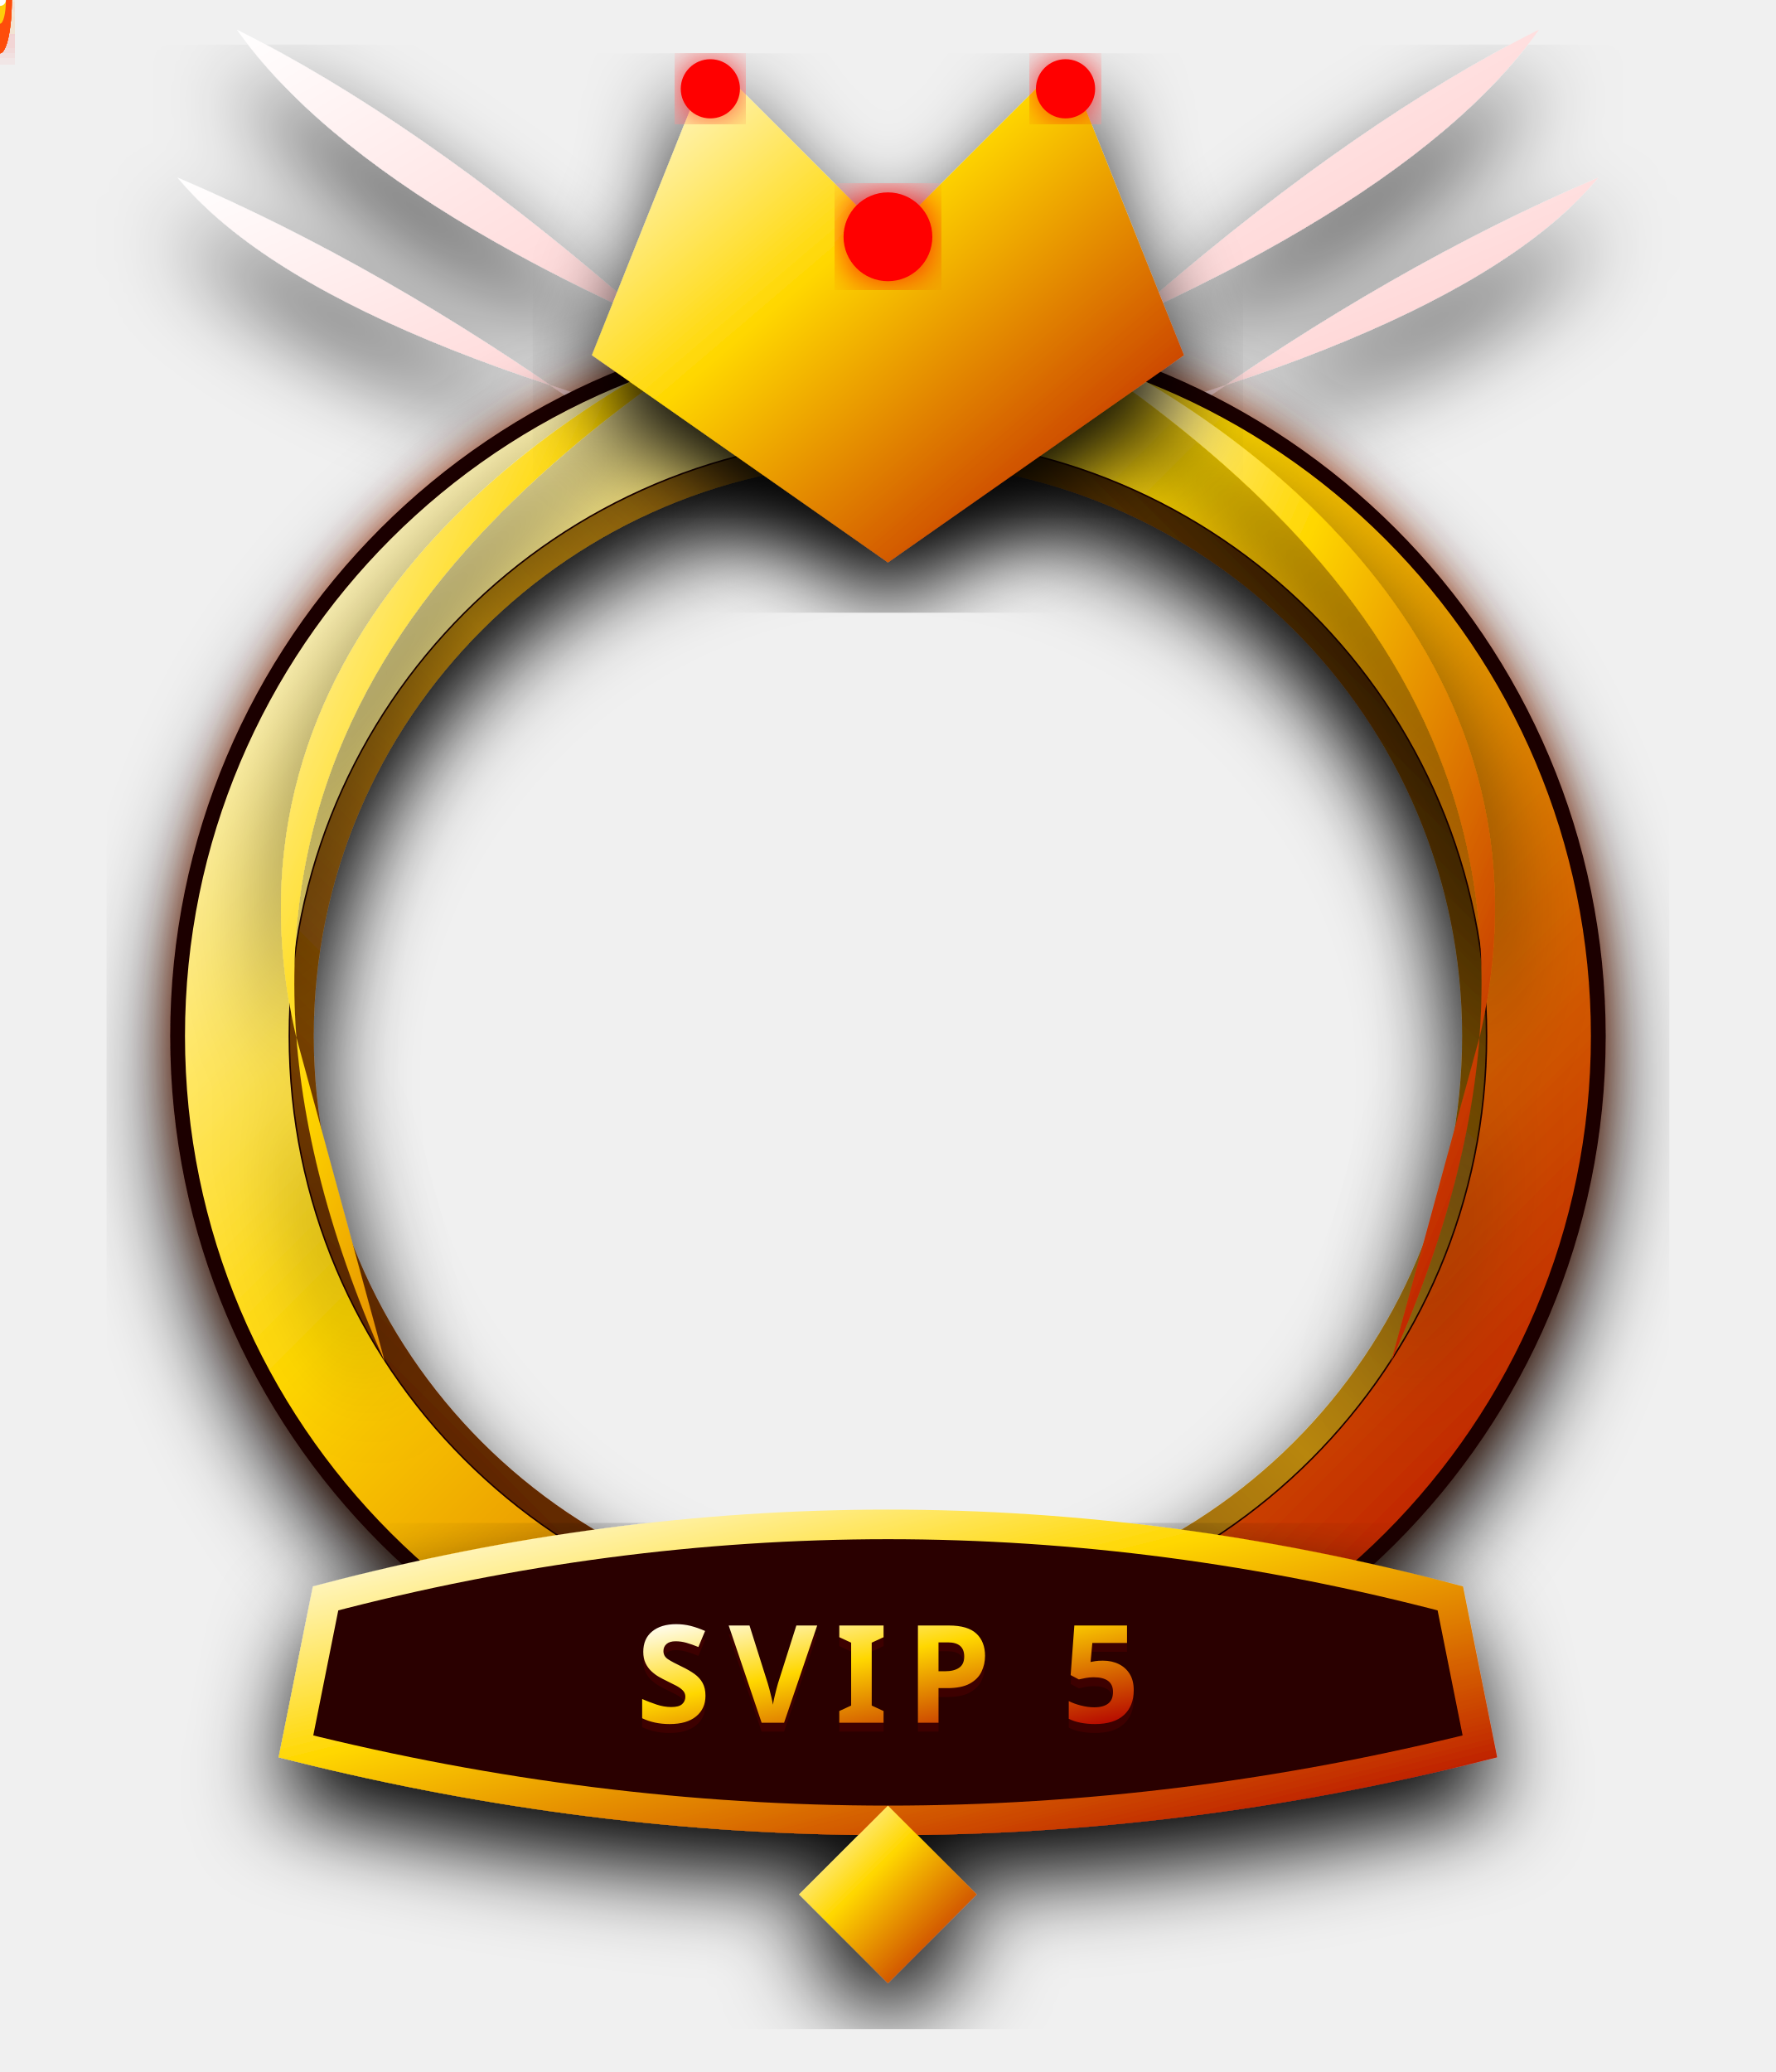
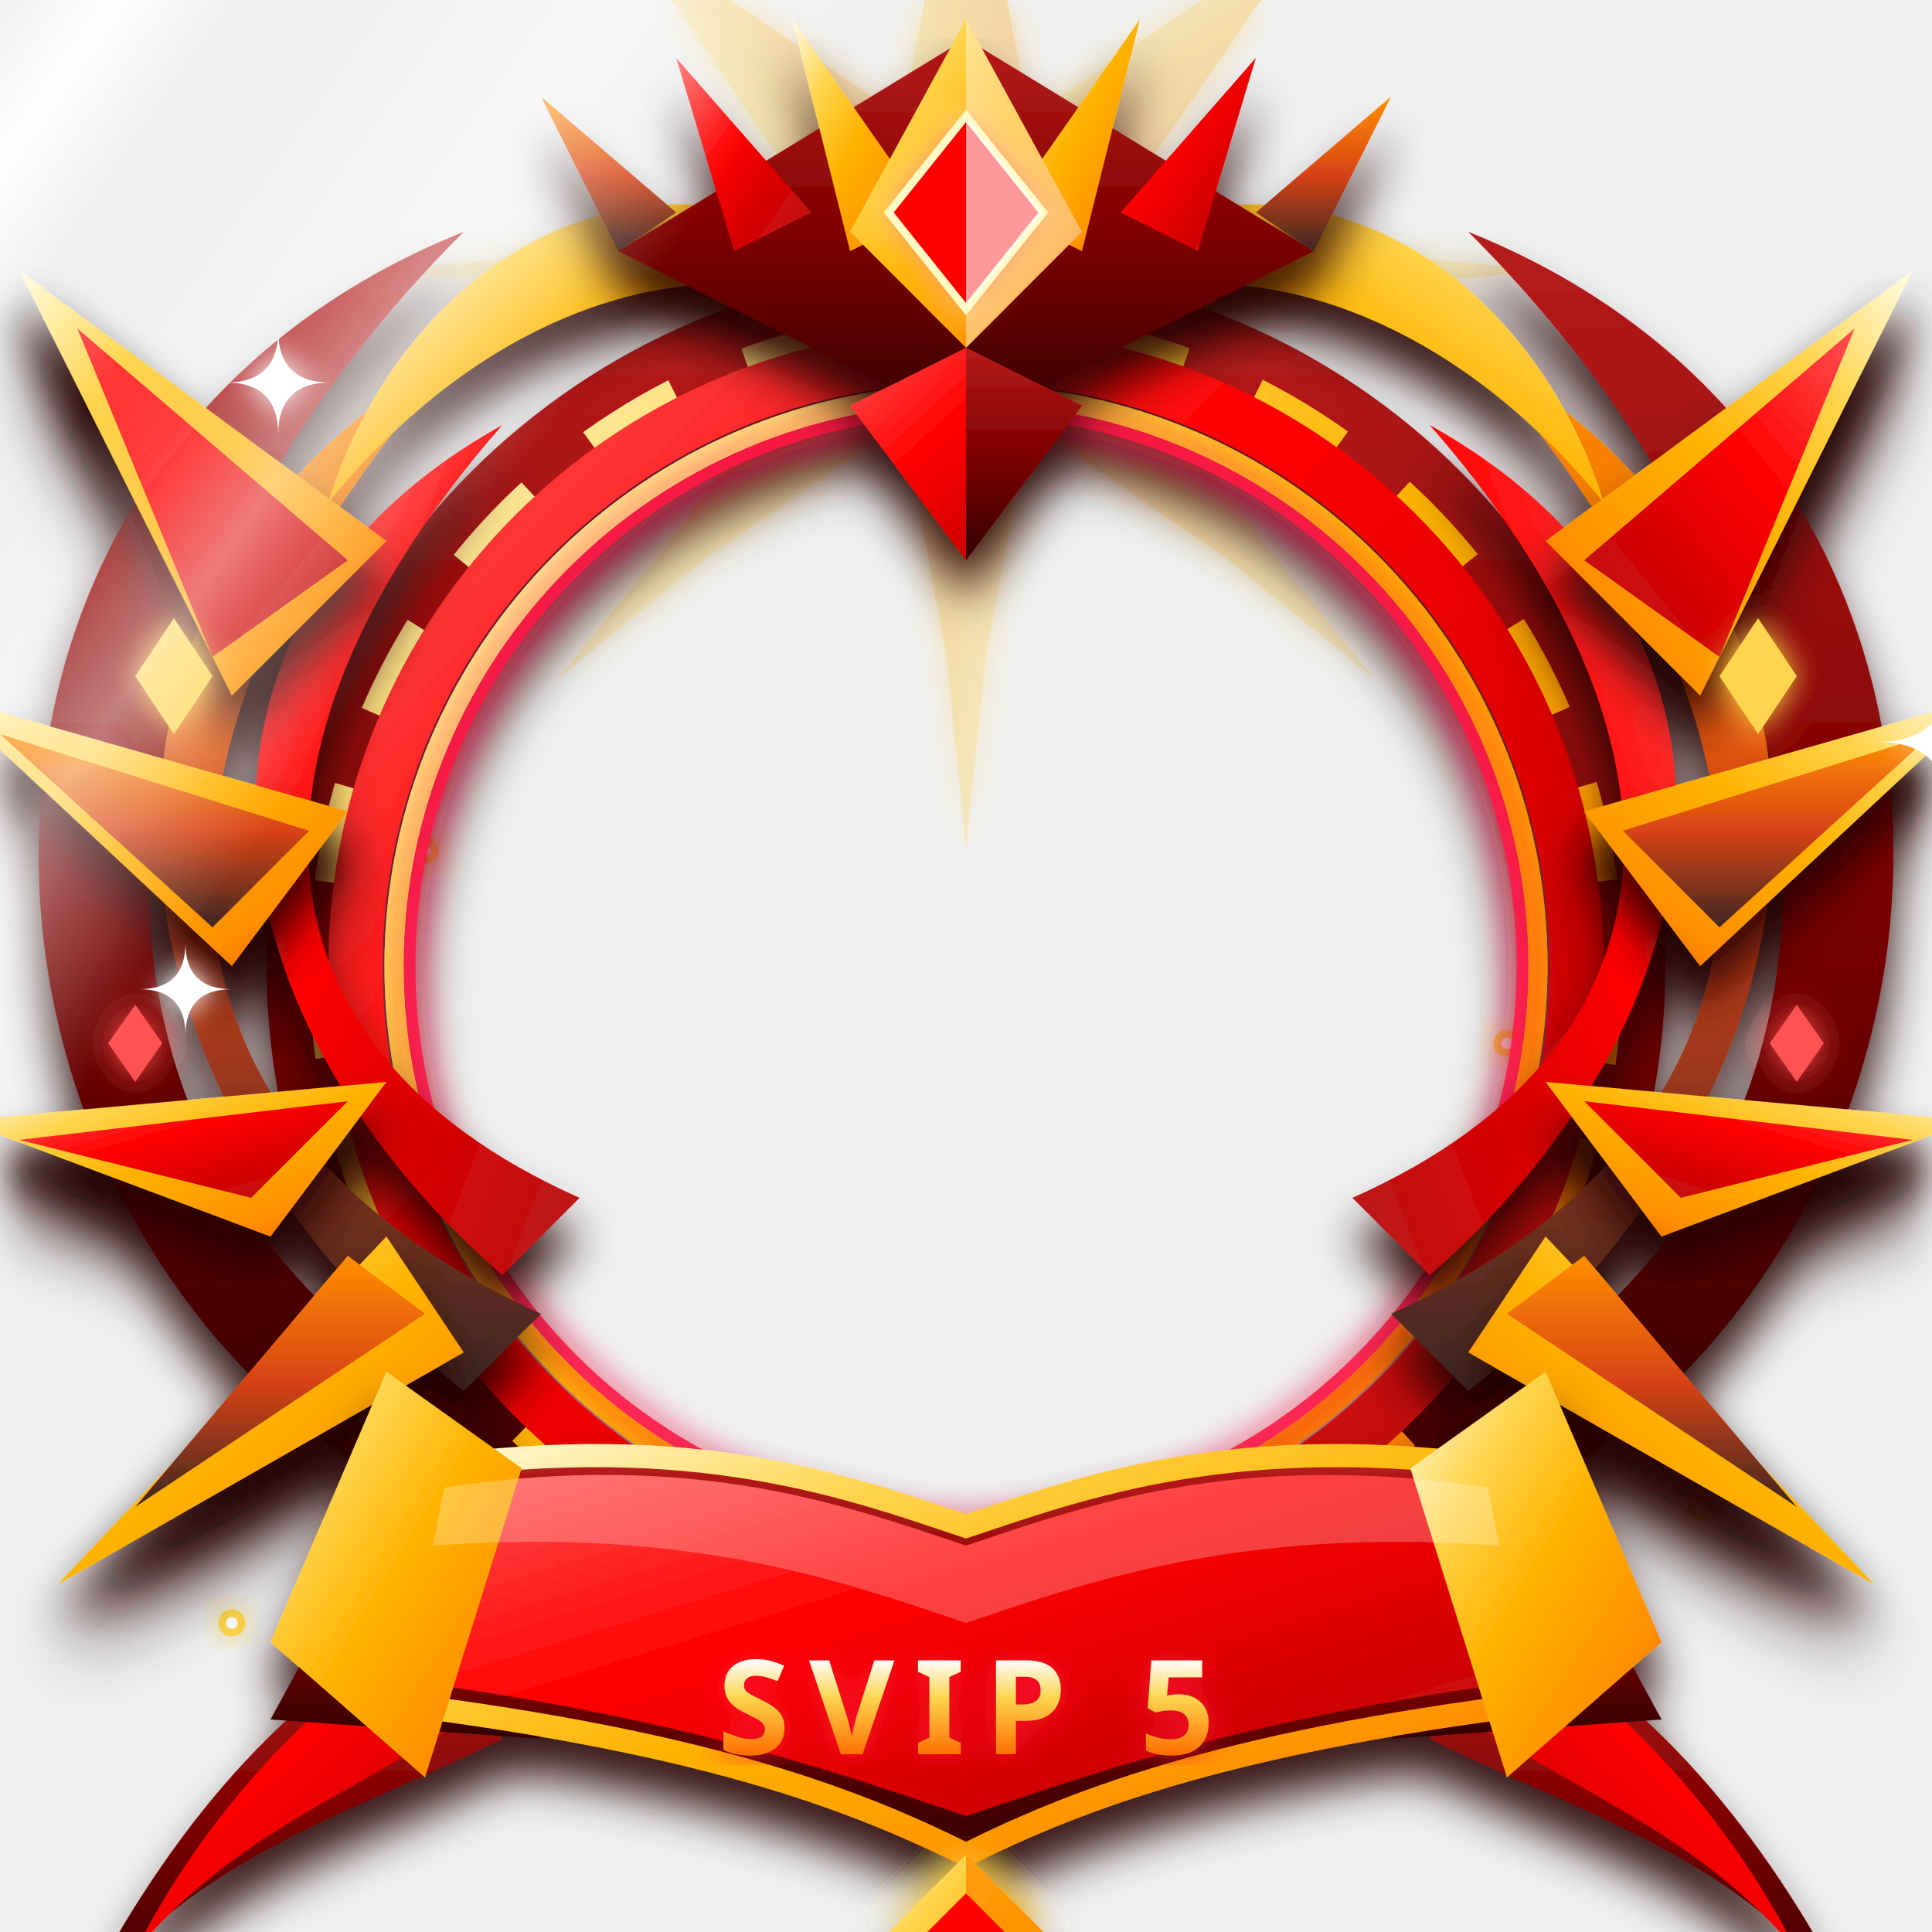
- <svg xmlns="http://www.w3.org/2000/svg" viewBox="0 0 600 700" width="100%" height="100%">
+ <svg xmlns="http://www.w3.org/2000/svg" viewBox="0 0 500 500" width="100%" height="100%">
  <defs>
-     <linearGradient id="sv5-rbBase" x1="0%" y1="100%" x2="100%" y2="0%">
-       <stop offset="0%" stop-color="#3d0000" />
-       <stop offset="50%" stop-color="#b8860b" />
-       <stop offset="100%" stop-color="#1a0000" />
+     <filter id="shadow-5" x="-30%" y="-30%" width="160%" height="160%">
+       <feDropShadow dx="0" dy="10" stdDeviation="6" flood-color="#220000" flood-opacity="0.9" />
+     </filter>
+     <filter id="glow-5" x="-50%" y="-50%" width="200%" height="200%">
+       <feGaussianBlur stdDeviation="4" result="blur" />
+       <feComposite in="SourceGraphic" in2="blur" operator="over" />
+     </filter>
+     <filter id="text-shadow-5">
+       <feDropShadow dx="0" dy="4" stdDeviation="2" flood-color="#4A0000" flood-opacity="1" />
+       <feDropShadow dx="0" dy="0" stdDeviation="4" flood-color="#FF1744" flood-opacity="0.8" />
+     </filter>
+     <linearGradient id="gold-bright-5" x1="0%" y1="0%" x2="100%" y2="100%">
+       <stop offset="0%" stop-color="#FFFDE7" />
+       <stop offset="25%" stop-color="#FFD54F" />
+       <stop offset="50%" stop-color="#FFB300" />
+       <stop offset="80%" stop-color="#FF8F00" />
+       <stop offset="100%" stop-color="#E65100" />
    </linearGradient>
-     <linearGradient id="sv5-rbHigh" x1="0%" y1="0%" x2="100%" y2="100%">
-       <stop offset="0%" stop-color="#ffffff" />
-       <stop offset="40%" stop-color="#ffd700" />
-       <stop offset="100%" stop-color="#b30000" />
+     <linearGradient id="gold-dark-5" x1="0%" y1="0%" x2="0%" y2="100%">
+       <stop offset="0%" stop-color="#FF8F00" />
+       <stop offset="50%" stop-color="#D84315" />
+       <stop offset="100%" stop-color="#3E2723" />
    </linearGradient>
-     <linearGradient id="sv5-wing" x1="0%" y1="0%" x2="100%" y2="100%">
-       <stop offset="0%" stop-color="#ffffff" />
-       <stop offset="80%" stop-color="#ffcccc" />
-       <stop offset="100%" stop-color="#990000" />
+     <linearGradient id="red-bright-5" x1="0%" y1="0%" x2="100%" y2="100%">
+       <stop offset="0%" stop-color="#FF5252" />
+       <stop offset="40%" stop-color="#FF0000" />
+       <stop offset="70%" stop-color="#D50000" />
+       <stop offset="100%" stop-color="#B71C1C" />
    </linearGradient>
-     <filter id="sv5-sh">
-       <feDropShadow dx="0" dy="15" stdDeviation="15" flood-color="#000" flood-opacity="1" />
-     </filter>
-     <filter id="sv5-gl">
-       <feGaussianBlur stdDeviation="7" result="b" />
-       <feMerge>
-         <feMergeNode in="b" />
-         <feMergeNode in="SourceGraphic" />
-       </feMerge>
-     </filter>
-     <g id="sv5-emb">
-       <ellipse cx="0" cy="0" rx="4" ry="18" fill="#ff4500" filter="url(#sv5-gl)" opacity="0.9" />
-       <ellipse cx="0" cy="0" rx="2" ry="8" fill="#ffcc00" />
-       <circle cx="0" cy="0" r="2" fill="#ffffff" />
+     <linearGradient id="red-dark-5" x1="0%" y1="0%" x2="0%" y2="100%">
+       <stop offset="0%" stop-color="#B71C1C" />
+       <stop offset="50%" stop-color="#7F0000" />
+       <stop offset="100%" stop-color="#330000" />
+     </linearGradient>
+     <linearGradient id="text-grad-5" x1="0%" y1="0%" x2="0%" y2="100%">
+       <stop offset="0%" stop-color="#FFFFFF" />
+       <stop offset="40%" stop-color="#FFD54F" />
+       <stop offset="100%" stop-color="#FF6D00" />
+     </linearGradient>
+     <mask id="frame-mask-5">
+       <rect x="0" y="0" width="500" height="500" fill="#FFFFFF" />
+     </mask>
+     <g id="ember-5">
+       <circle cx="0" cy="0" r="3.5" fill="#FFD54F" filter="url(#glow-5)" />
+       <circle cx="0" cy="0" r="1.5" fill="#FFFFFF" />
+     </g>
+     <g id="sparkle-5">
+       <path d="M0,-15 Q0,0 15,0 Q0,0 0,15 Q0,0 -15,0 Q0,0 0,-15 Z" fill="#FFFFFF" filter="url(#glow-5)" />
+     </g>
+     <g id="dragon-wing-5">
+       <path d="M 110,390 C -20,320 -30,120 120,60 C 10,170 10,310 130,370 Z" fill="url(#red-dark-5)" />
+       <path d="M 120,360 C 20,280 10,150 120,90 C 30,190 30,290 140,340 Z" fill="url(#gold-dark-5)" />
+       <path d="M 130,330 C 50,260 40,160 130,110 C 60,190 60,270 150,310 Z" fill="url(#red-bright-5)" />
+       <path d="M 100,140 L 5,70 L 60,180 Z" fill="url(#gold-bright-5)" filter="url(#shadow-5)" />
+       <path d="M 90,145 L 20,85 L 55,170 Z" fill="url(#red-bright-5)" />
+       <path d="M 90,210 L -15,180 L 60,250 Z" fill="url(#gold-bright-5)" filter="url(#shadow-5)" />
+       <path d="M 80,215 L 0,190 L 55,240 Z" fill="url(#gold-dark-5)" />
+       <path d="M 100,280 L -10,290 L 70,320 Z" fill="url(#gold-bright-5)" filter="url(#shadow-5)" />
+       <path d="M 90,285 L 5,295 L 65,310 Z" fill="url(#red-bright-5)" />
+       <path d="M 120,350 L 15,410 L 100,320 Z" fill="url(#gold-bright-5)" filter="url(#shadow-5)" />
+       <path d="M 110,340 L 35,390 L 90,325 Z" fill="url(#gold-dark-5)" />
+       <polygon points="45,160 35,175 45,190 55,175" fill="#FFD54F" filter="url(#glow-5)" />
+       <polygon points="35,260 28,270 35,280 42,270" fill="#FF5252" filter="url(#glow-5)" />
+       <path d="M 210,60 C 150,35 100,80 85,130 C 130,75 180,70 200,75 Z" fill="url(#gold-bright-5)" />
+     </g>
+     <g id="ribbon-tail-5">
+       <path d="M 110,430 C 70,450 40,490 20,530 C 50,490 90,480 130,460 Z" fill="url(#red-dark-5)" />
+       <path d="M 105,435 C 75,455 50,485 35,515 C 60,485 90,475 120,455 Z" fill="url(#red-bright-5)" />
+       <path d="M 100,430 L 75,450 L 115,450 Z" fill="url(#gold-bright-5)" />
    </g>
  </defs>
-   <style>
-     .sv5-wL { transform-origin: 300px 140px; animation: sv5wL 2s ease-in-out infinite alternate; }
-     .sv5-wR { transform-origin: 300px 140px; animation: sv5wR 2s ease-in-out infinite alternate; }
-     @keyframes sv5wL { 0% { transform: rotate(0deg); } 100% { transform: rotate(-12deg); } }
-     @keyframes sv5wR { 0% { transform: rotate(0deg); } 100% { transform: rotate(12deg); } }
-     @keyframes sv5flyL { 0%{transform:translate(100px,630px) scale(0);opacity:0;} 50%{opacity:1;transform:translate(150px,300px) scale(1.5) rotate(40deg);} 100%{transform:translate(210px,60px) scale(0) rotate(60deg);opacity:0;} }
-     @keyframes sv5flyR { 0%{transform:translate(500px,630px) scale(0);opacity:0;} 50%{opacity:1;transform:translate(450px,300px) scale(1.5) rotate(-40deg);} 100%{transform:translate(390px,60px) scale(0) rotate(-60deg);opacity:0;} }
-     .sv5-el1 { animation: sv5flyL 1.8s infinite ease-in; }
-     .sv5-er1 { animation: sv5flyR 1.9s infinite ease-in 0.3s; }
-     .sv5-el2 { animation: sv5flyL 2.1s infinite ease-in 0.8s; }
-     .sv5-er2 { animation: sv5flyR 2.0s infinite ease-in 1.2s; }
-     .sv5-el3 { animation: sv5flyL 1.7s infinite ease-in 1.5s; }
-     .sv5-er3 { animation: sv5flyR 1.8s infinite ease-in 1.7s; }
-     .pulse-glow { animation: pulse 3s infinite alternate; }
-     @keyframes pulse { 0% { opacity: 0.3; } 100% { opacity: 0.7; } }
-   </style>
-   <circle cx="300" cy="350" r="230" fill="none" stroke="#ff4500" stroke-width="20" class="pulse-glow" filter="url(#sv5-gl)" />
-   <g filter="url(#sv5-sh)">
-     <path class="sv5-wL" d="M300,140 Q130,80 80,10 Q140,40 210,100 Z" fill="url(#sv5-wing)" />
-     <path class="sv5-wL" d="M300,160 Q110,120 60,60 Q130,90 200,140 Z" fill="url(#sv5-wing)" />
-     <path class="sv5-wR" d="M300,140 Q470,80 520,10 Q460,40 390,100 Z" fill="url(#sv5-wing)" />
-     <path class="sv5-wR" d="M300,160 Q490,120 540,60 Q470,90 400,140 Z" fill="url(#sv5-wing)" />
+   <g>
+     <use href="#ember-5" x="60" y="420">
+       <animateTransform attributeName="transform" type="translate" values="0 0; -25 -150; 0 -350" dur="2.8s" repeatCount="indefinite" />
+       <animate attributeName="opacity" values="0; 1; 0" dur="2.8s" repeatCount="indefinite" />
+     </use>
+     <use href="#ember-5" x="440" y="390">
+       <animateTransform attributeName="transform" type="translate" values="0 0; 25 -150; 0 -350" dur="3.2s" repeatCount="indefinite" />
+       <animate attributeName="opacity" values="0; 1; 0" dur="3.2s" repeatCount="indefinite" />
+     </use>
+     <use href="#ember-5" x="110" y="220">
+       <animateTransform attributeName="transform" type="translate" values="0 0; -15 -120; 0 -250" dur="2.5s" repeatCount="indefinite" />
+       <animate attributeName="opacity" values="0; 1; 0" dur="2.5s" repeatCount="indefinite" />
+     </use>
+     <use href="#ember-5" x="390" y="270">
+       <animateTransform attributeName="transform" type="translate" values="0 0; 20 -120; 0 -250" dur="3.5s" repeatCount="indefinite" />
+       <animate attributeName="opacity" values="0; 1; 0" dur="3.5s" repeatCount="indefinite" />
+     </use>
  </g>
-   <g filter="url(#sv5-sh)">
-     <circle cx="300" cy="350" r="220" fill="none" stroke="#1f0000" stroke-width="45" />
-     <circle cx="300" cy="350" r="220" fill="none" stroke="url(#sv5-rbHigh)" stroke-width="35" />
-     <circle cx="300" cy="350" r="198" fill="none" stroke="url(#sv5-rbBase)" stroke-width="8" />
+   <g transform="translate(250, 70)">
+     <g fill="url(#gold-bright-5)" opacity="0.3" filter="url(#glow-5)">
+       <animateTransform attributeName="transform" type="rotate" values="0; 360" dur="10s" repeatCount="indefinite" />
+       <polygon points="-5,-100 0,-150 5,-100 20,-20 0,0 -20,-20" />
+       <polygon points="-5,-100 0,-150 5,-100 20,-20 0,0 -20,-20" transform="rotate(45)" />
+       <polygon points="-5,-100 0,-150 5,-100 20,-20 0,0 -20,-20" transform="rotate(90)" />
+       <polygon points="-5,-100 0,-150 5,-100 20,-20 0,0 -20,-20" transform="rotate(135)" />
+       <polygon points="-5,-100 0,-150 5,-100 20,-20 0,0 -20,-20" transform="rotate(180)" />
+       <polygon points="-5,-100 0,-150 5,-100 20,-20 0,0 -20,-20" transform="rotate(225)" />
+       <polygon points="-5,-100 0,-150 5,-100 20,-20 0,0 -20,-20" transform="rotate(270)" />
+       <polygon points="-5,-100 0,-150 5,-100 20,-20 0,0 -20,-20" transform="rotate(315)" />
+     </g>
  </g>
-   <g filter="url(#sv5-sh)">
-     <path d="M100,350 C70,220 180,140 250,110 C140,180 50,280 130,460 Z" fill="url(#sv5-rbHigh)" />
-     <path d="M500,350 C530,220 420,140 350,110 C460,180 550,280 470,460 Z" fill="url(#sv5-rbHigh)" />
+   <g filter="url(#shadow-5)">
+     <circle cx="250" cy="250" r="168" fill="none" stroke="url(#red-dark-5)" stroke-width="26" />
+     <circle cx="250" cy="250" r="165" fill="none" stroke="url(#gold-bright-5)" stroke-width="10" stroke-dasharray="25 20" />
+     <circle cx="250" cy="250" r="158" fill="none" stroke="url(#red-bright-5)" stroke-width="14" />
+     <circle cx="250" cy="250" r="148" fill="none" stroke="url(#gold-bright-5)" stroke-width="5" />
+     <circle cx="250" cy="250" r="144" fill="none" stroke="#FF1744" stroke-width="3" filter="url(#glow-5)" opacity="0.9" />
  </g>
-   <g filter="url(#sv5-sh)">
-     <path d="M200,120 L240,20 L300,80 L360,20 L400,120 L300,190 Z" fill="url(#sv5-rbHigh)" />
-     <circle cx="300" cy="80" r="15" fill="#ff0000" filter="url(#sv5-gl)" />
-     <circle cx="240" cy="30" r="10" fill="#ff0000" filter="url(#sv5-gl)" />
-     <circle cx="360" cy="30" r="10" fill="#ff0000" filter="url(#sv5-gl)" />
+   <g filter="url(#shadow-5)">
+     <use href="#dragon-wing-5" x="0" y="0" />
+     <use href="#dragon-wing-5" x="0" y="0" transform="translate(500, 0) scale(-1, 1)" />
  </g>
-   <g filter="url(#sv5-sh)">
-     <path d="M110,540 Q300,490 490,540 L500,590 Q300,640 100,590 Z" fill="#290000" stroke="url(#sv5-rbHigh)" stroke-width="10" />
-     <polygon points="300,610 330,640 300,670 270,640" fill="url(#sv5-rbHigh)" />
+   <g filter="url(#shadow-5)">
+     <polygon points="250,110 160,65 250,10 340,65" fill="url(#red-dark-5)" />
+     <path d="M 160,65 L 140,25 L 175,55 Z" fill="url(#gold-dark-5)" />
+     <path d="M 340,65 L 360,25 L 325,55 Z" fill="url(#gold-dark-5)" />
+     <path d="M 190,65 L 175,15 L 210,55 Z" fill="url(#red-bright-5)" />
+     <path d="M 310,65 L 325,15 L 290,55 Z" fill="url(#red-bright-5)" />
+     <path d="M 220,65 L 205,5 L 240,55 Z" fill="url(#gold-bright-5)" />
+     <path d="M 280,65 L 295,5 L 260,55 Z" fill="url(#gold-bright-5)" />
+     <path d="M 250,5 L 220,60 L 250,90 L 280,60 Z" fill="url(#gold-bright-5)" />
+     <path d="M 250,5 L 250,90 L 280,60 Z" fill="#FFFFFF" opacity="0.4" />
+     <polygon points="250,30 230,55 250,80 270,55" fill="#FF0000" stroke="#FFF9C4" stroke-width="2" filter="url(#glow-5)">
+       <animate attributeName="opacity" values="0.8; 1; 0.8" dur="1.5s" repeatCount="indefinite" />
+     </polygon>
+     <polygon points="250,30 250,80 270,55" fill="#FFFFFF" opacity="0.6" />
+     <polygon points="250,90 220,105 250,145 280,105" fill="url(#red-bright-5)" />
+     <polygon points="250,90 250,145 280,105" fill="url(#red-dark-5)" />
  </g>
-   <g opacity="0.95">
-     <use href="#sv5-emb" class="sv5-el1" />
-     <use href="#sv5-emb" class="sv5-er1" />
-     <use href="#sv5-emb" class="sv5-el2" />
-     <use href="#sv5-emb" class="sv5-er2" />
-     <use href="#sv5-emb" class="sv5-el3" />
-     <use href="#sv5-emb" class="sv5-er3" />
+   <g filter="url(#shadow-5)">
+     <use href="#ribbon-tail-5" x="0" y="-10" />
+     <use href="#ribbon-tail-5" x="0" y="-10" transform="translate(500, 0) scale(-1, 1)" />
+     <path d="M 100,390 L 70,445 L 140,450 Z" fill="url(#red-dark-5)" />
+     <path d="M 400,390 L 430,445 L 360,450 Z" fill="url(#red-dark-5)" />
+     <path d="M 110,380 C 180,370 220,385 250,395 C 280,385 320,370 390,380 L 405,440 C 320,450 280,465 250,480 C 220,465 180,450 95,440 Z" fill="url(#red-dark-5)" />
+     <path d="M 115,385 C 180,375 220,390 250,400 C 280,390 320,375 385,385 L 395,435 C 320,445 280,460 250,470 C 220,460 180,445 105,435 Z" fill="url(#red-bright-5)" />
+     <path d="M 110,380 C 180,370 220,385 250,395 C 280,385 320,370 390,380 L 405,440 C 320,450 280,465 250,480 C 220,465 180,450 95,440 Z" fill="none" stroke="url(#gold-bright-5)" stroke-width="6" />
+     <path d="M 100,355 L 135,380 L 110,460 L 70,425 Z" fill="url(#gold-bright-5)" />
+     <path d="M 400,355 L 365,380 L 390,460 L 430,425 Z" fill="url(#gold-bright-5)" />
+     <path d="M 115,385 C 180,375 220,390 250,400 C 280,390 320,375 385,385 L 388,400 C 320,395 280,410 250,420 C 220,410 180,395 112,400 Z" fill="#FFFFFF" opacity="0.25" />
+     <polygon points="250,480 225,505 250,540 275,505" fill="url(#gold-bright-5)" filter="url(#glow-5)" />
+     <polygon points="250,480 250,540 275,505" fill="#FF8F00" opacity="0.8" />
+     <polygon points="250,490 235,505 250,525 265,505" fill="#FF0000" />
  </g>
-   <text x="300" y="585" font-family="'Trebuchet MS', sans-serif" font-size="46" font-weight="900" fill="#3d0000" text-anchor="middle" letter-spacing="6">SVIP 5</text>
-   <text x="300" y="582" font-family="'Trebuchet MS', sans-serif" font-size="46" font-weight="900" fill="url(#sv5-rbHigh)" text-anchor="middle" letter-spacing="6">SVIP 5</text>
+   <text x="250" y="442" dominant-baseline="middle" font-family="'Arial Black', Impact, sans-serif" font-weight="900" font-size="34" fill="url(#text-grad-5)" text-anchor="middle" letter-spacing="5" filter="url(#text-shadow-5)">SVIP 5</text>
+   <use href="#sparkle-5" x="80" y="110" transform="scale(0.9)">
+     <animate attributeName="opacity" values="0.2; 1; 0.2" dur="2s" repeatCount="indefinite" />
+   </use>
+   <use href="#sparkle-5" x="420" y="160" transform="scale(1.2)">
+     <animate attributeName="opacity" values="0.2; 1; 0.2" dur="2.5s" repeatCount="indefinite" />
+   </use>
+   <use href="#sparkle-5" x="60" y="320" transform="scale(0.8)">
+     <animate attributeName="opacity" values="0.2; 1; 0.2" dur="1.8s" repeatCount="indefinite" />
+   </use>
+   <g mask="url(#frame-mask-5)">
+     <g>
+       <animateTransform attributeName="transform" type="translate" values="-250 -150; 850 450" dur="3s" repeatCount="indefinite" />
+       <linearGradient id="shine-sweep-5" x1="0%" y1="0%" x2="100%" y2="0%">
+         <stop offset="0%" stop-color="#FFFFFF" stop-opacity="0" />
+         <stop offset="50%" stop-color="#FFFFFF" stop-opacity="0.95" />
+         <stop offset="100%" stop-color="#FFFFFF" stop-opacity="0" />
+       </linearGradient>
+       <rect x="0" y="-400" width="50" height="1300" fill="url(#shine-sweep-5)" transform="rotate(35)" />
+       <rect x="80" y="-400" width="100" height="1300" fill="url(#shine-sweep-5)" transform="rotate(35)" opacity="0.5" />
+     </g>
+   </g>
</svg>
